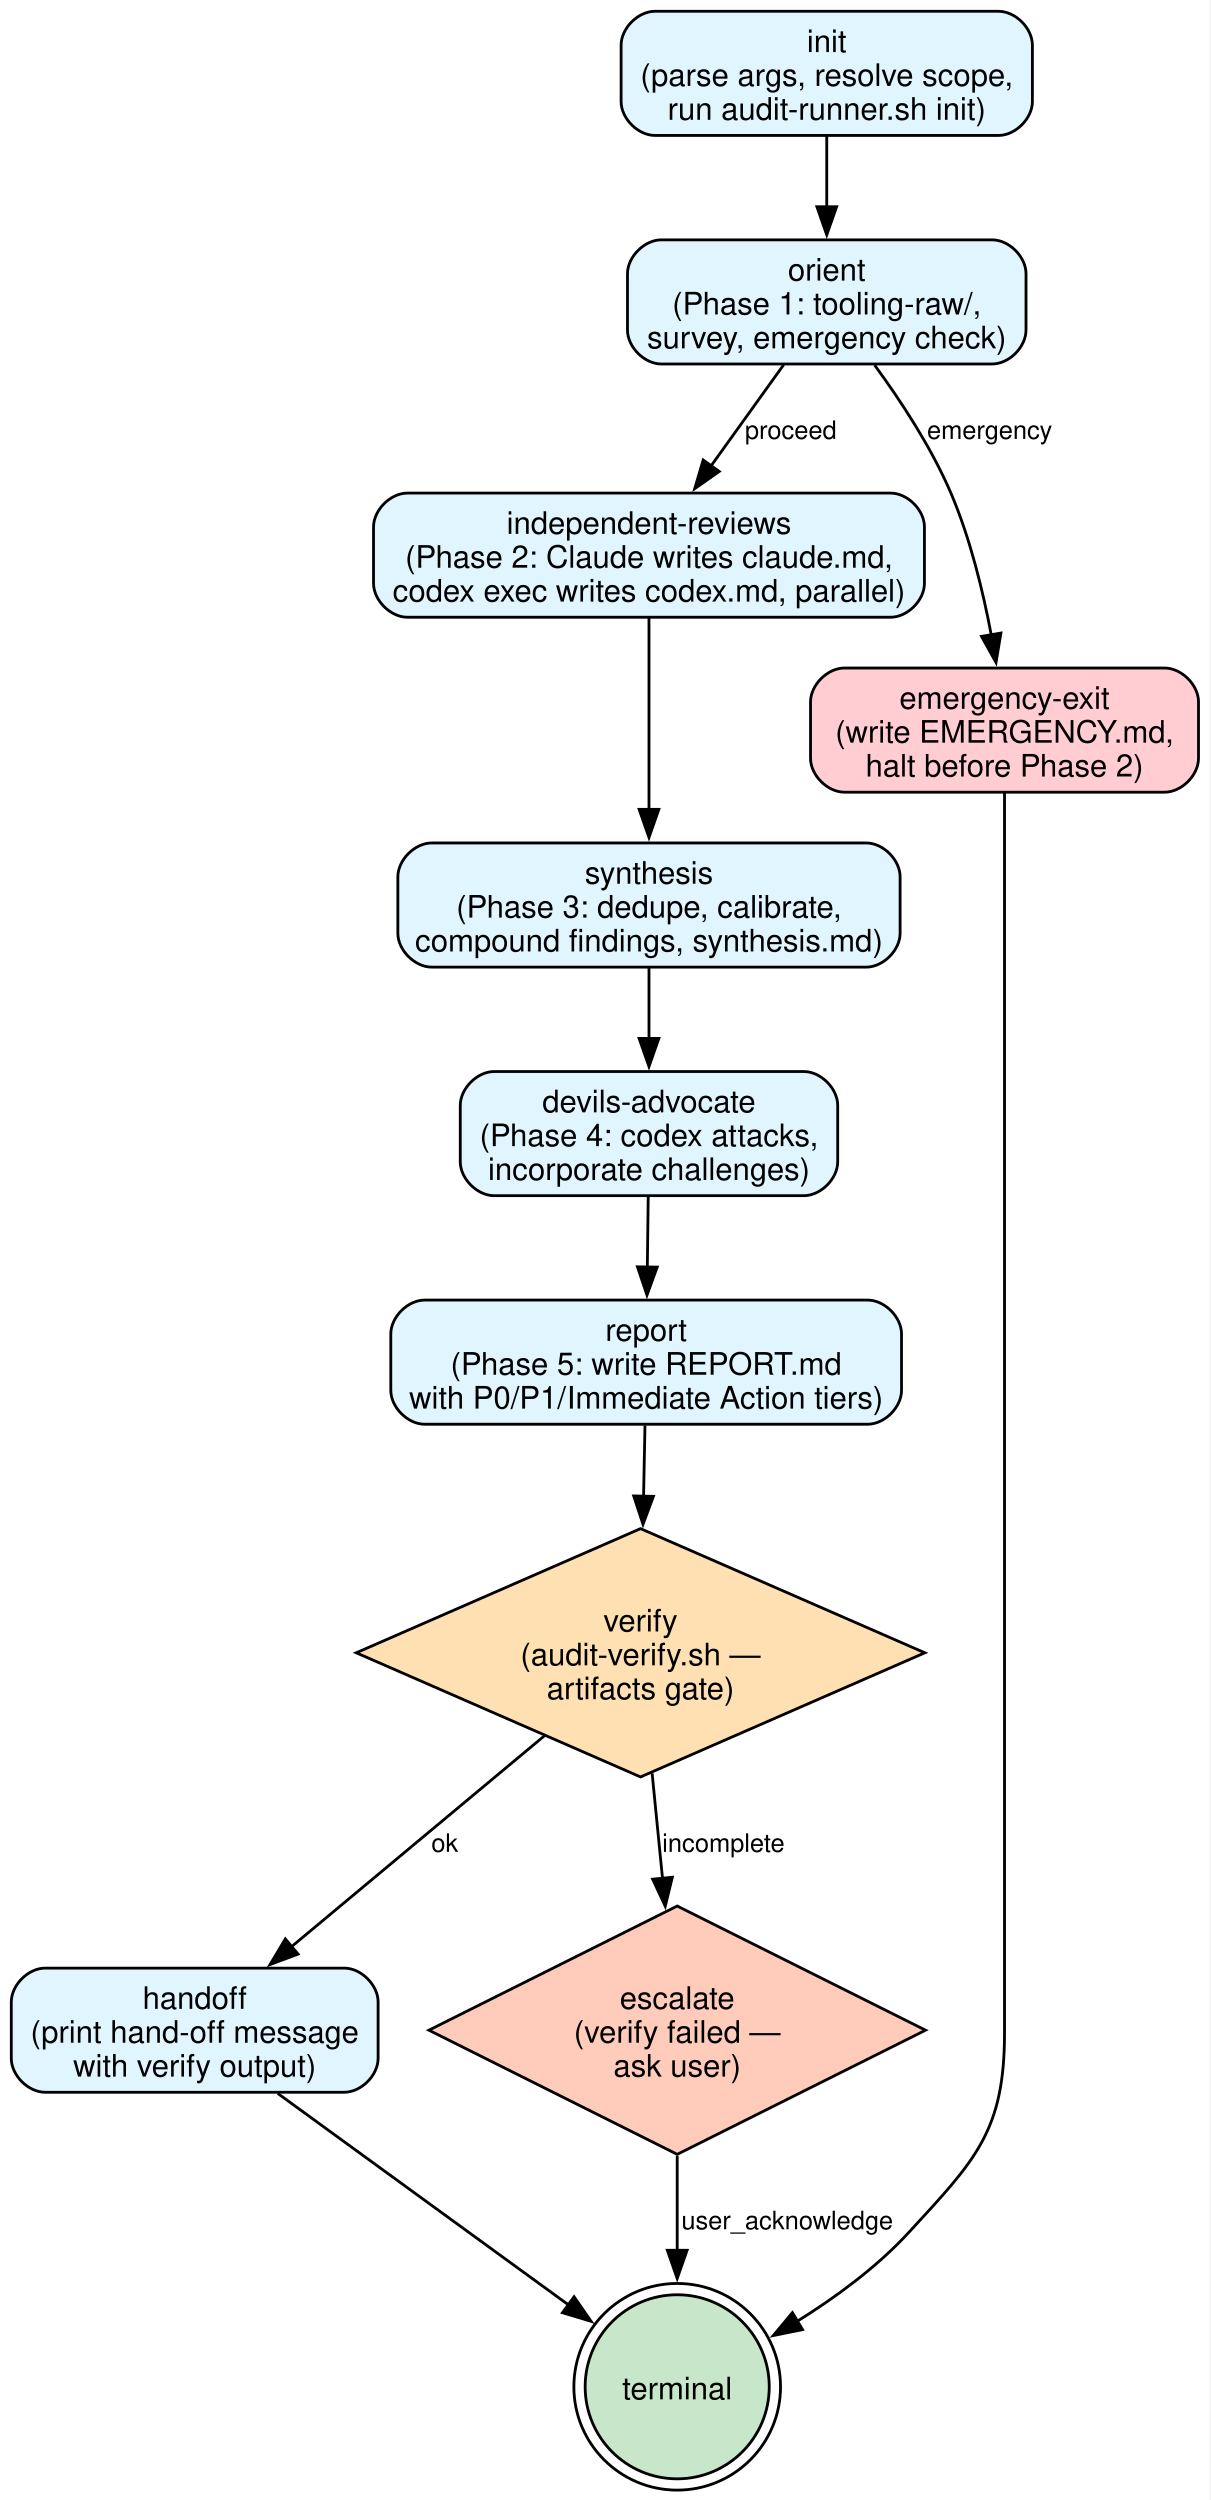
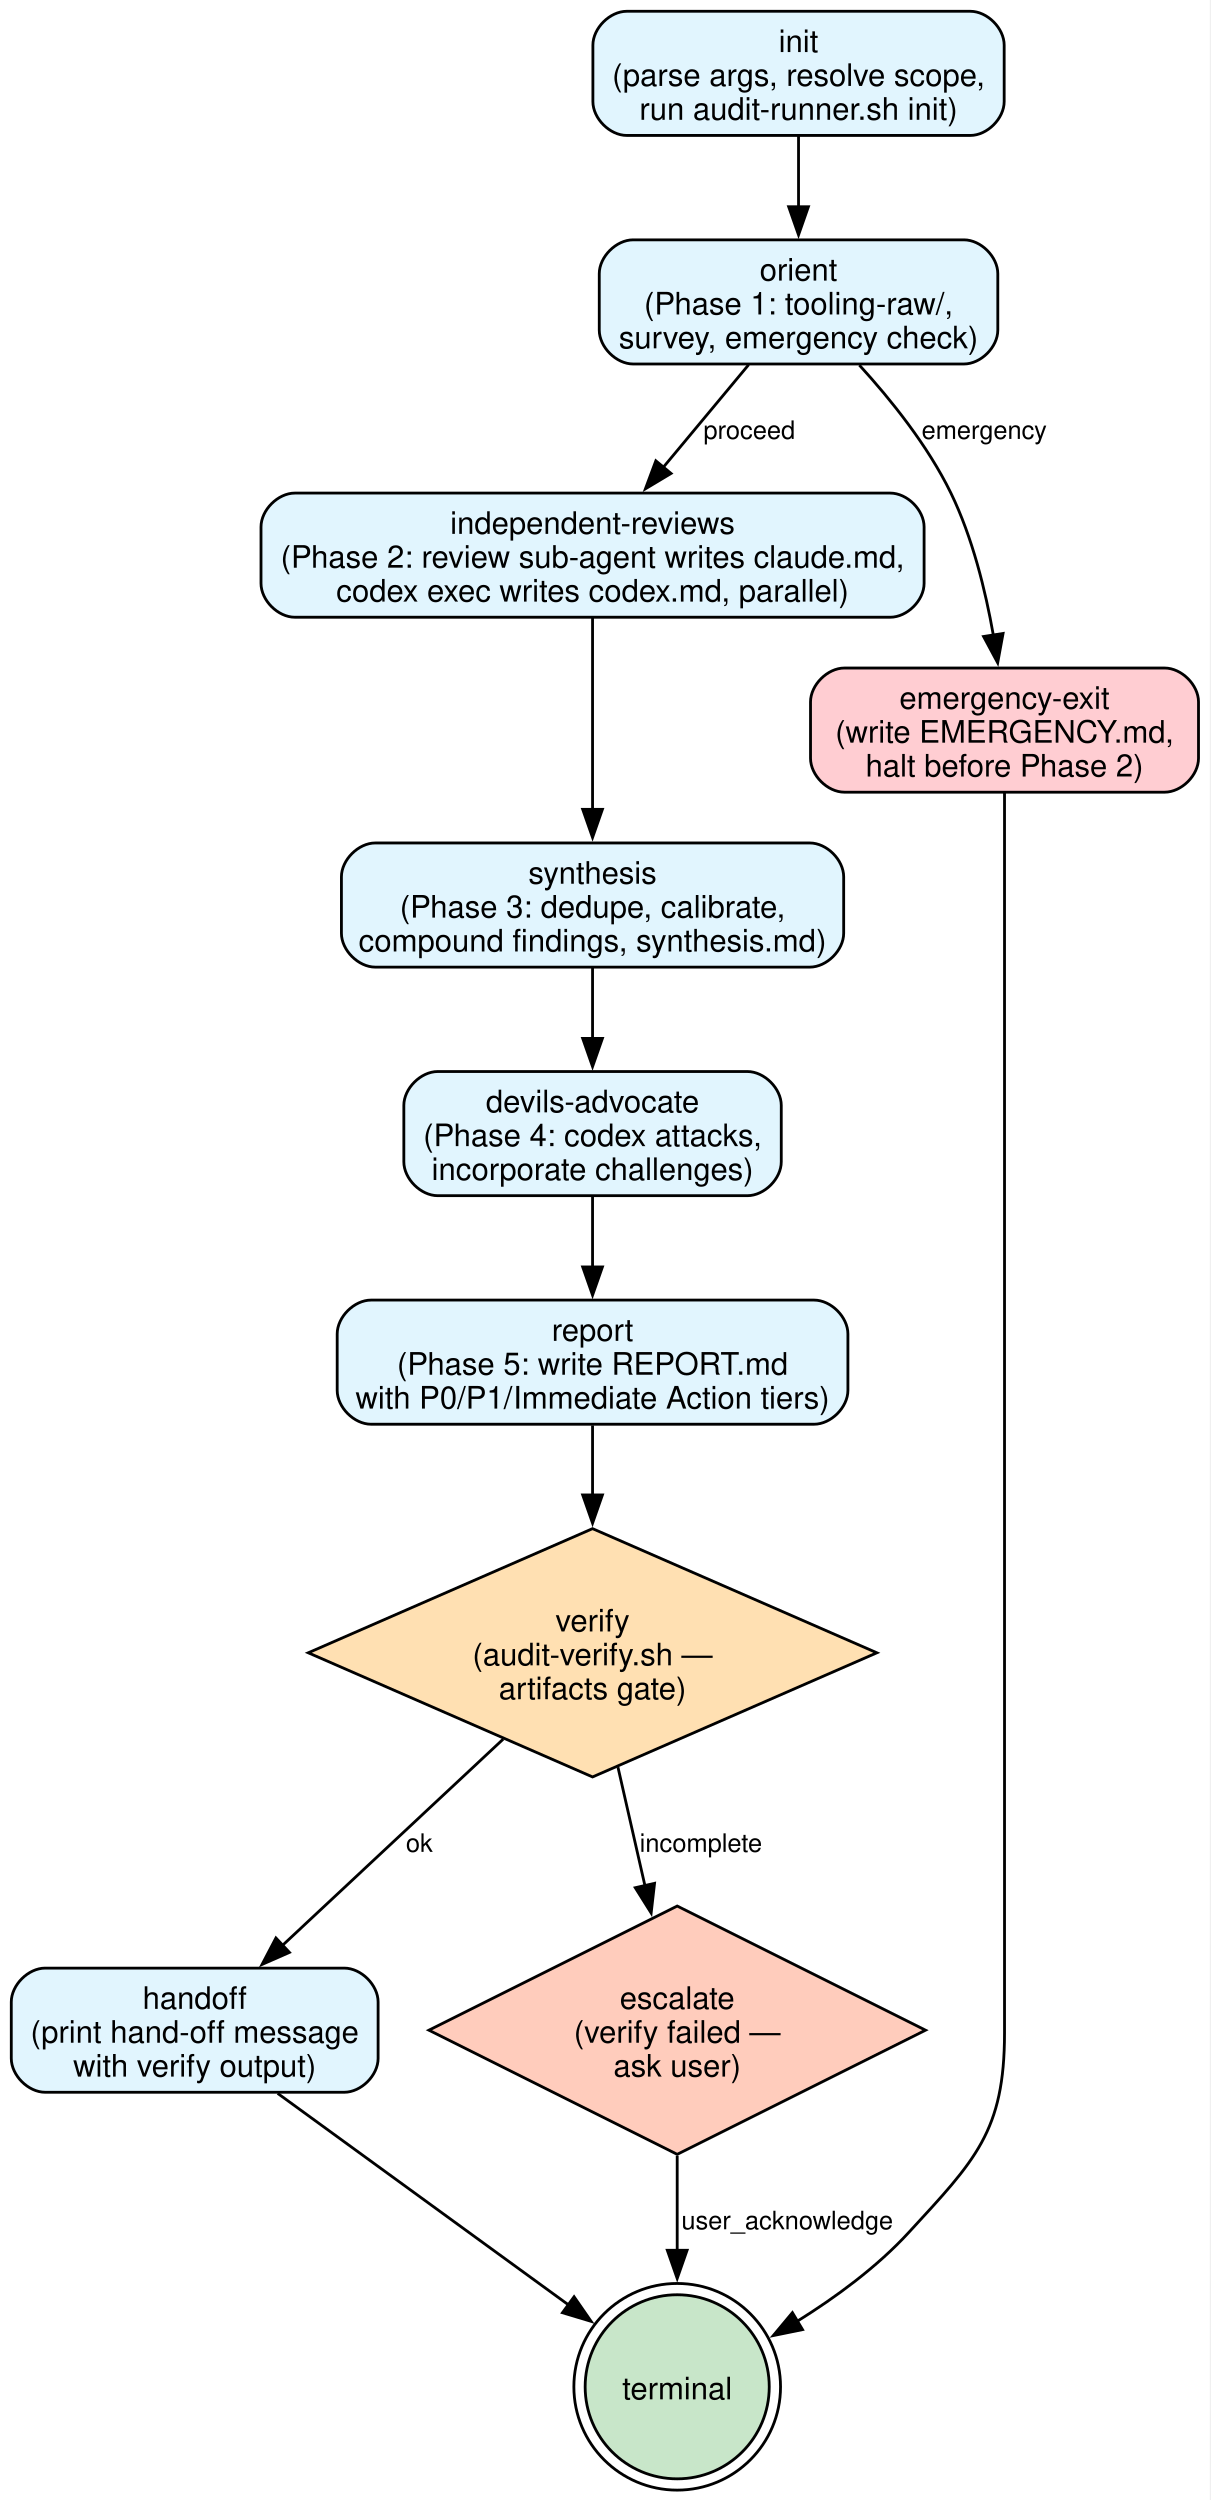
<svg xmlns="http://www.w3.org/2000/svg" width="429pt" height="886pt" viewBox="0.00 0.00 429.00 886.00">
  <g id="graph0" class="graph" transform="scale(1 1) rotate(0) translate(4 882.5)">
    <polygon fill="white" stroke="none" points="-4,4 -4,-882.5 424.75,-882.5 424.75,4 -4,4" />
    <g id="node1" class="node">
-       <path fill="#e1f5fe" stroke="black" d="M349.88,-878.5C349.88,-878.5 228.12,-878.5 228.12,-878.5 222.12,-878.5 216.12,-872.5 216.12,-866.5 216.12,-866.5 216.12,-846.5 216.12,-846.5 216.12,-840.5 222.12,-834.5 228.12,-834.5 228.12,-834.5 349.88,-834.5 349.88,-834.5 355.88,-834.5 361.88,-840.5 361.88,-846.5 361.88,-846.5 361.88,-866.5 361.88,-866.5 361.88,-872.5 355.88,-878.5 349.88,-878.5" />
-       <text xml:space="preserve" text-anchor="middle" x="289" y="-864.05" font-family="Helvetica,sans-Serif" font-size="11.00">init</text>
-       <text xml:space="preserve" text-anchor="middle" x="289" y="-852.05" font-family="Helvetica,sans-Serif" font-size="11.00">(parse args, resolve scope,</text>
-       <text xml:space="preserve" text-anchor="middle" x="289" y="-840.05" font-family="Helvetica,sans-Serif" font-size="11.00">run audit-runner.sh init)</text>
+       <path fill="#e1f5fe" stroke="black" d="M339.88,-878.5C339.88,-878.5 218.12,-878.5 218.12,-878.5 212.12,-878.5 206.12,-872.5 206.12,-866.5 206.12,-866.5 206.12,-846.5 206.12,-846.5 206.12,-840.5 212.12,-834.5 218.12,-834.5 218.12,-834.5 339.88,-834.5 339.88,-834.5 345.88,-834.5 351.88,-840.5 351.88,-846.5 351.88,-846.5 351.88,-866.5 351.88,-866.5 351.88,-872.5 345.88,-878.5 339.88,-878.5" />
+       <text xml:space="preserve" text-anchor="middle" x="279" y="-864.05" font-family="Helvetica,sans-Serif" font-size="11.00">init</text>
+       <text xml:space="preserve" text-anchor="middle" x="279" y="-852.05" font-family="Helvetica,sans-Serif" font-size="11.00">(parse args, resolve scope,</text>
+       <text xml:space="preserve" text-anchor="middle" x="279" y="-840.05" font-family="Helvetica,sans-Serif" font-size="11.00">run audit-runner.sh init)</text>
    </g>
    <g id="node2" class="node">
-       <path fill="#e1f5fe" stroke="black" d="M347.62,-797.5C347.62,-797.5 230.38,-797.5 230.38,-797.5 224.38,-797.5 218.38,-791.5 218.38,-785.5 218.38,-785.5 218.38,-765.5 218.38,-765.5 218.38,-759.5 224.38,-753.5 230.38,-753.5 230.38,-753.5 347.62,-753.5 347.62,-753.5 353.62,-753.5 359.62,-759.5 359.62,-765.5 359.62,-765.5 359.62,-785.5 359.62,-785.5 359.62,-791.5 353.62,-797.5 347.62,-797.5" />
-       <text xml:space="preserve" text-anchor="middle" x="289" y="-783.05" font-family="Helvetica,sans-Serif" font-size="11.00">orient</text>
-       <text xml:space="preserve" text-anchor="middle" x="289" y="-771.05" font-family="Helvetica,sans-Serif" font-size="11.00">(Phase 1: tooling-raw/,</text>
-       <text xml:space="preserve" text-anchor="middle" x="289" y="-759.05" font-family="Helvetica,sans-Serif" font-size="11.00">survey, emergency check)</text>
+       <path fill="#e1f5fe" stroke="black" d="M337.62,-797.5C337.62,-797.5 220.38,-797.5 220.38,-797.5 214.38,-797.5 208.38,-791.5 208.38,-785.5 208.38,-785.5 208.38,-765.5 208.38,-765.5 208.38,-759.5 214.38,-753.5 220.38,-753.5 220.38,-753.5 337.62,-753.5 337.62,-753.5 343.62,-753.5 349.62,-759.5 349.62,-765.5 349.62,-765.5 349.62,-785.5 349.62,-785.5 349.62,-791.5 343.62,-797.5 337.62,-797.5" />
+       <text xml:space="preserve" text-anchor="middle" x="279" y="-783.05" font-family="Helvetica,sans-Serif" font-size="11.00">orient</text>
+       <text xml:space="preserve" text-anchor="middle" x="279" y="-771.05" font-family="Helvetica,sans-Serif" font-size="11.00">(Phase 1: tooling-raw/,</text>
+       <text xml:space="preserve" text-anchor="middle" x="279" y="-759.05" font-family="Helvetica,sans-Serif" font-size="11.00">survey, emergency check)</text>
    </g>
    <g id="edge1" class="edge">
-       <path fill="none" stroke="black" d="M289,-834.32C289,-826.53 289,-817.52 289,-808.96" />
-       <polygon fill="black" stroke="black" points="292.5,-809.24 289,-799.24 285.5,-809.24 292.5,-809.24" />
+       <path fill="none" stroke="black" d="M279,-834.32C279,-826.53 279,-817.52 279,-808.96" />
+       <polygon fill="black" stroke="black" points="282.5,-809.24 279,-799.24 275.5,-809.24 282.5,-809.24" />
    </g>
    <g id="node3" class="node">
-       <path fill="#e1f5fe" stroke="black" d="M311.62,-707.75C311.62,-707.75 140.38,-707.75 140.38,-707.75 134.38,-707.75 128.38,-701.75 128.38,-695.75 128.38,-695.75 128.38,-675.75 128.38,-675.75 128.38,-669.75 134.38,-663.75 140.38,-663.75 140.38,-663.75 311.62,-663.75 311.62,-663.75 317.62,-663.75 323.62,-669.75 323.62,-675.75 323.62,-675.75 323.62,-695.75 323.62,-695.75 323.62,-701.75 317.62,-707.75 311.62,-707.75" />
-       <text xml:space="preserve" text-anchor="middle" x="226" y="-693.3" font-family="Helvetica,sans-Serif" font-size="11.00">independent-reviews</text>
-       <text xml:space="preserve" text-anchor="middle" x="226" y="-681.3" font-family="Helvetica,sans-Serif" font-size="11.00">(Phase 2: Claude writes claude.md,</text>
-       <text xml:space="preserve" text-anchor="middle" x="226" y="-669.3" font-family="Helvetica,sans-Serif" font-size="11.00">codex exec writes codex.md, parallel)</text>
+       <path fill="#e1f5fe" stroke="black" d="M311.5,-707.75C311.5,-707.75 100.5,-707.75 100.5,-707.75 94.5,-707.75 88.5,-701.75 88.5,-695.75 88.5,-695.75 88.5,-675.75 88.5,-675.75 88.5,-669.75 94.5,-663.75 100.5,-663.75 100.5,-663.75 311.5,-663.75 311.5,-663.75 317.5,-663.75 323.5,-669.75 323.5,-675.75 323.5,-675.75 323.5,-695.75 323.5,-695.75 323.5,-701.75 317.5,-707.75 311.5,-707.75" />
+       <text xml:space="preserve" text-anchor="middle" x="206" y="-693.3" font-family="Helvetica,sans-Serif" font-size="11.00">independent-reviews</text>
+       <text xml:space="preserve" text-anchor="middle" x="206" y="-681.3" font-family="Helvetica,sans-Serif" font-size="11.00">(Phase 2: review sub-agent writes claude.md,</text>
+       <text xml:space="preserve" text-anchor="middle" x="206" y="-669.3" font-family="Helvetica,sans-Serif" font-size="11.00">codex exec writes codex.md, parallel)</text>
    </g>
    <g id="edge2" class="edge">
-       <path fill="none" stroke="black" d="M273.75,-753.25C265.99,-742.45 256.42,-729.12 247.89,-717.24" />
-       <polygon fill="black" stroke="black" points="250.89,-715.41 242.21,-709.32 245.2,-719.49 250.89,-715.41" />
-       <text xml:space="preserve" text-anchor="middle" x="276.26" y="-726.95" font-family="Helvetica,sans-Serif" font-size="9.00">proceed</text>
+       <path fill="none" stroke="black" d="M261.33,-753.25C252.25,-742.34 241.03,-728.85 231.07,-716.89" />
+       <polygon fill="black" stroke="black" points="233.82,-714.71 224.73,-709.26 228.43,-719.19 233.82,-714.71" />
+       <text xml:space="preserve" text-anchor="middle" x="261.56" y="-726.95" font-family="Helvetica,sans-Serif" font-size="9.00">proceed</text>
    </g>
    <g id="node7" class="node">
      <path fill="#ffcdd2" stroke="black" d="M408.75,-645.75C408.75,-645.75 295.25,-645.75 295.25,-645.75 289.25,-645.75 283.25,-639.75 283.25,-633.75 283.25,-633.75 283.25,-613.75 283.25,-613.75 283.25,-607.75 289.25,-601.75 295.25,-601.75 295.25,-601.75 408.75,-601.75 408.75,-601.75 414.75,-601.75 420.75,-607.75 420.75,-613.75 420.75,-613.75 420.75,-633.75 420.75,-633.75 420.75,-639.75 414.75,-645.75 408.75,-645.75" />
      <text xml:space="preserve" text-anchor="middle" x="352" y="-631.3" font-family="Helvetica,sans-Serif" font-size="11.00">emergency-exit</text>
      <text xml:space="preserve" text-anchor="middle" x="352" y="-619.3" font-family="Helvetica,sans-Serif" font-size="11.00">(write EMERGENCY.md,</text>
      <text xml:space="preserve" text-anchor="middle" x="352" y="-607.3" font-family="Helvetica,sans-Serif" font-size="11.00">halt before Phase 2)</text>
    </g>
    <g id="edge3" class="edge">
-       <path fill="none" stroke="black" d="M305.98,-753.08C315.19,-740.51 326.07,-723.95 333,-707.75 339.81,-691.82 344.36,-673.09 347.3,-657.46" />
-       <polygon fill="black" stroke="black" points="350.73,-658.15 348.99,-647.7 343.84,-656.96 350.73,-658.15" />
-       <text xml:space="preserve" text-anchor="middle" x="346.73" y="-726.95" font-family="Helvetica,sans-Serif" font-size="9.00">emergency</text>
+       <path fill="none" stroke="black" d="M300.55,-753.11C311.79,-740.81 324.85,-724.5 333,-707.75 340.62,-692.07 345.26,-673.22 348.03,-657.45" />
+       <polygon fill="black" stroke="black" points="351.49,-658.01 349.58,-647.59 344.57,-656.92 351.49,-658.01" />
+       <text xml:space="preserve" text-anchor="middle" x="344.81" y="-726.95" font-family="Helvetica,sans-Serif" font-size="9.00">emergency</text>
    </g>
    <g id="node4" class="node">
-       <path fill="#e1f5fe" stroke="black" d="M303,-583.75C303,-583.75 149,-583.75 149,-583.75 143,-583.75 137,-577.75 137,-571.75 137,-571.75 137,-551.75 137,-551.75 137,-545.75 143,-539.75 149,-539.75 149,-539.75 303,-539.75 303,-539.75 309,-539.75 315,-545.75 315,-551.75 315,-551.75 315,-571.75 315,-571.75 315,-577.75 309,-583.75 303,-583.75" />
-       <text xml:space="preserve" text-anchor="middle" x="226" y="-569.3" font-family="Helvetica,sans-Serif" font-size="11.00">synthesis</text>
-       <text xml:space="preserve" text-anchor="middle" x="226" y="-557.3" font-family="Helvetica,sans-Serif" font-size="11.00">(Phase 3: dedupe, calibrate,</text>
-       <text xml:space="preserve" text-anchor="middle" x="226" y="-545.3" font-family="Helvetica,sans-Serif" font-size="11.00">compound findings, synthesis.md)</text>
+       <path fill="#e1f5fe" stroke="black" d="M283,-583.75C283,-583.75 129,-583.75 129,-583.75 123,-583.75 117,-577.75 117,-571.75 117,-571.75 117,-551.75 117,-551.75 117,-545.75 123,-539.75 129,-539.75 129,-539.75 283,-539.75 283,-539.75 289,-539.75 295,-545.75 295,-551.75 295,-551.75 295,-571.75 295,-571.75 295,-577.75 289,-583.75 283,-583.75" />
+       <text xml:space="preserve" text-anchor="middle" x="206" y="-569.3" font-family="Helvetica,sans-Serif" font-size="11.00">synthesis</text>
+       <text xml:space="preserve" text-anchor="middle" x="206" y="-557.3" font-family="Helvetica,sans-Serif" font-size="11.00">(Phase 3: dedupe, calibrate,</text>
+       <text xml:space="preserve" text-anchor="middle" x="206" y="-545.3" font-family="Helvetica,sans-Serif" font-size="11.00">compound findings, synthesis.md)</text>
    </g>
    <g id="edge5" class="edge">
-       <path fill="none" stroke="black" d="M226,-663.49C226,-644.72 226,-617.04 226,-595.44" />
-       <polygon fill="black" stroke="black" points="229.5,-595.68 226,-585.68 222.5,-595.68 229.5,-595.68" />
+       <path fill="none" stroke="black" d="M206,-663.49C206,-644.72 206,-617.04 206,-595.44" />
+       <polygon fill="black" stroke="black" points="209.5,-595.68 206,-585.68 202.5,-595.68 209.5,-595.68" />
    </g>
    <g id="node5" class="node">
-       <path fill="#e1f5fe" stroke="black" d="M280.88,-502.75C280.88,-502.75 171.12,-502.75 171.12,-502.75 165.12,-502.75 159.12,-496.75 159.12,-490.75 159.12,-490.75 159.12,-470.75 159.12,-470.75 159.12,-464.75 165.12,-458.75 171.12,-458.75 171.12,-458.75 280.88,-458.75 280.88,-458.75 286.88,-458.75 292.88,-464.75 292.88,-470.75 292.88,-470.75 292.88,-490.75 292.88,-490.75 292.88,-496.75 286.88,-502.75 280.88,-502.75" />
-       <text xml:space="preserve" text-anchor="middle" x="226" y="-488.3" font-family="Helvetica,sans-Serif" font-size="11.00">devils-advocate</text>
-       <text xml:space="preserve" text-anchor="middle" x="226" y="-476.3" font-family="Helvetica,sans-Serif" font-size="11.00">(Phase 4: codex attacks,</text>
-       <text xml:space="preserve" text-anchor="middle" x="226" y="-464.3" font-family="Helvetica,sans-Serif" font-size="11.00">incorporate challenges)</text>
+       <path fill="#e1f5fe" stroke="black" d="M260.88,-502.75C260.88,-502.75 151.12,-502.75 151.12,-502.75 145.12,-502.75 139.12,-496.75 139.12,-490.75 139.12,-490.75 139.12,-470.75 139.12,-470.75 139.12,-464.75 145.12,-458.75 151.12,-458.75 151.12,-458.75 260.88,-458.75 260.88,-458.75 266.88,-458.75 272.88,-464.75 272.88,-470.75 272.88,-470.75 272.88,-490.75 272.88,-490.75 272.88,-496.75 266.88,-502.75 260.88,-502.75" />
+       <text xml:space="preserve" text-anchor="middle" x="206" y="-488.3" font-family="Helvetica,sans-Serif" font-size="11.00">devils-advocate</text>
+       <text xml:space="preserve" text-anchor="middle" x="206" y="-476.3" font-family="Helvetica,sans-Serif" font-size="11.00">(Phase 4: codex attacks,</text>
+       <text xml:space="preserve" text-anchor="middle" x="206" y="-464.3" font-family="Helvetica,sans-Serif" font-size="11.00">incorporate challenges)</text>
    </g>
    <g id="edge6" class="edge">
-       <path fill="none" stroke="black" d="M226,-539.57C226,-531.78 226,-522.77 226,-514.21" />
-       <polygon fill="black" stroke="black" points="229.5,-514.49 226,-504.49 222.5,-514.49 229.5,-514.49" />
+       <path fill="none" stroke="black" d="M206,-539.57C206,-531.78 206,-522.77 206,-514.21" />
+       <polygon fill="black" stroke="black" points="209.5,-514.49 206,-504.49 202.5,-514.49 209.5,-514.49" />
    </g>
    <g id="node6" class="node">
-       <path fill="#e1f5fe" stroke="black" d="M303.5,-421.75C303.5,-421.75 146.5,-421.75 146.5,-421.75 140.5,-421.75 134.5,-415.75 134.5,-409.75 134.5,-409.75 134.5,-389.75 134.5,-389.75 134.5,-383.75 140.5,-377.75 146.5,-377.75 146.5,-377.75 303.5,-377.75 303.5,-377.75 309.5,-377.75 315.5,-383.75 315.5,-389.75 315.5,-389.75 315.5,-409.75 315.5,-409.75 315.5,-415.75 309.5,-421.75 303.5,-421.75" />
-       <text xml:space="preserve" text-anchor="middle" x="225" y="-407.3" font-family="Helvetica,sans-Serif" font-size="11.00">report</text>
-       <text xml:space="preserve" text-anchor="middle" x="225" y="-395.3" font-family="Helvetica,sans-Serif" font-size="11.00">(Phase 5: write REPORT.md</text>
-       <text xml:space="preserve" text-anchor="middle" x="225" y="-383.3" font-family="Helvetica,sans-Serif" font-size="11.00">with P0/P1/Immediate Action tiers)</text>
+       <path fill="#e1f5fe" stroke="black" d="M284.5,-421.75C284.5,-421.75 127.5,-421.75 127.5,-421.75 121.5,-421.75 115.5,-415.75 115.5,-409.75 115.5,-409.75 115.5,-389.75 115.5,-389.75 115.5,-383.75 121.5,-377.75 127.5,-377.75 127.5,-377.75 284.5,-377.75 284.5,-377.75 290.5,-377.75 296.5,-383.75 296.5,-389.75 296.5,-389.75 296.5,-409.75 296.5,-409.75 296.5,-415.75 290.5,-421.75 284.5,-421.75" />
+       <text xml:space="preserve" text-anchor="middle" x="206" y="-407.3" font-family="Helvetica,sans-Serif" font-size="11.00">report</text>
+       <text xml:space="preserve" text-anchor="middle" x="206" y="-395.3" font-family="Helvetica,sans-Serif" font-size="11.00">(Phase 5: write REPORT.md</text>
+       <text xml:space="preserve" text-anchor="middle" x="206" y="-383.3" font-family="Helvetica,sans-Serif" font-size="11.00">with P0/P1/Immediate Action tiers)</text>
    </g>
    <g id="edge7" class="edge">
-       <path fill="none" stroke="black" d="M225.73,-458.57C225.63,-450.78 225.52,-441.77 225.41,-433.21" />
-       <polygon fill="black" stroke="black" points="228.91,-433.44 225.29,-423.49 221.91,-433.53 228.91,-433.44" />
+       <path fill="none" stroke="black" d="M206,-458.57C206,-450.78 206,-441.77 206,-433.21" />
+       <polygon fill="black" stroke="black" points="209.5,-433.49 206,-423.49 202.5,-433.49 209.5,-433.49" />
    </g>
    <g id="node9" class="node">
-       <polygon fill="#ffe0b2" stroke="black" points="223,-340.75 122.25,-296.75 223,-252.75 323.75,-296.75 223,-340.75" />
-       <text xml:space="preserve" text-anchor="middle" x="223" y="-304.3" font-family="Helvetica,sans-Serif" font-size="11.00">verify</text>
-       <text xml:space="preserve" text-anchor="middle" x="223" y="-292.3" font-family="Helvetica,sans-Serif" font-size="11.00">(audit-verify.sh —</text>
-       <text xml:space="preserve" text-anchor="middle" x="223" y="-280.3" font-family="Helvetica,sans-Serif" font-size="11.00">artifacts gate)</text>
+       <polygon fill="#ffe0b2" stroke="black" points="206,-340.75 105.25,-296.75 206,-252.75 306.75,-296.75 206,-340.75" />
+       <text xml:space="preserve" text-anchor="middle" x="206" y="-304.3" font-family="Helvetica,sans-Serif" font-size="11.00">verify</text>
+       <text xml:space="preserve" text-anchor="middle" x="206" y="-292.3" font-family="Helvetica,sans-Serif" font-size="11.00">(audit-verify.sh —</text>
+       <text xml:space="preserve" text-anchor="middle" x="206" y="-280.3" font-family="Helvetica,sans-Serif" font-size="11.00">artifacts gate)</text>
    </g>
    <g id="edge8" class="edge">
-       <path fill="none" stroke="black" d="M224.58,-377.33C224.43,-369.83 224.25,-361.05 224.08,-352.1" />
-       <polygon fill="black" stroke="black" points="227.58,-352.2 223.88,-342.27 220.58,-352.34 227.58,-352.2" />
+       <path fill="none" stroke="black" d="M206,-377.33C206,-370 206,-361.43 206,-352.68" />
+       <polygon fill="black" stroke="black" points="209.5,-352.69 206,-342.69 202.5,-352.69 209.5,-352.69" />
    </g>
    <g id="node11" class="node">
      <ellipse fill="#c8e6c9" stroke="black" cx="236" cy="-36.62" rx="32.62" ry="32.62" />
      <ellipse fill="none" stroke="black" cx="236" cy="-36.62" rx="36.62" ry="36.62" />
      <text xml:space="preserve" text-anchor="middle" x="236" y="-32.17" font-family="Helvetica,sans-Serif" font-size="11.00">terminal</text>
    </g>
    <g id="edge4" class="edge">
      <path fill="none" stroke="black" d="M352,-601.46C352,-581.03 352,-549.27 352,-521.75 352,-521.75 352,-521.75 352,-162 352,-127.11 341.62,-116.92 318,-91.25 306.79,-79.06 292.24,-68.38 278.52,-59.83" />
      <polygon fill="black" stroke="black" points="280.42,-56.89 270.04,-54.77 276.83,-62.9 280.42,-56.89" />
    </g>
    <g id="node8" class="node">
      <path fill="#e1f5fe" stroke="black" d="M118,-185C118,-185 12,-185 12,-185 6,-185 0,-179 0,-173 0,-173 0,-153 0,-153 0,-147 6,-141 12,-141 12,-141 118,-141 118,-141 124,-141 130,-147 130,-153 130,-153 130,-173 130,-173 130,-179 124,-185 118,-185" />
      <text xml:space="preserve" text-anchor="middle" x="65" y="-170.55" font-family="Helvetica,sans-Serif" font-size="11.00">handoff</text>
      <text xml:space="preserve" text-anchor="middle" x="65" y="-158.55" font-family="Helvetica,sans-Serif" font-size="11.00">(print hand-off message</text>
      <text xml:space="preserve" text-anchor="middle" x="65" y="-146.55" font-family="Helvetica,sans-Serif" font-size="11.00">with verify output)</text>
    </g>
    <g id="edge12" class="edge">
      <path fill="none" stroke="black" d="M94.4,-140.61C122.87,-119.91 166.2,-88.39 197.43,-65.68" />
      <polygon fill="black" stroke="black" points="199.45,-68.53 205.48,-59.82 195.33,-62.87 199.45,-68.53" />
    </g>
    <g id="edge9" class="edge">
-       <path fill="none" stroke="black" d="M189.11,-267.48C162.55,-245.34 125.76,-214.66 99.14,-192.46" />
-       <polygon fill="black" stroke="black" points="101.62,-189.97 91.69,-186.25 97.13,-195.35 101.62,-189.97" />
-       <text xml:space="preserve" text-anchor="middle" x="153.61" y="-226.2" font-family="Helvetica,sans-Serif" font-size="9.00">ok</text>
+       <path fill="none" stroke="black" d="M174.36,-266.18C150.93,-244.29 119.17,-214.61 95.92,-192.88" />
+       <polygon fill="black" stroke="black" points="98.57,-190.57 88.87,-186.3 93.79,-195.68 98.57,-190.57" />
+       <text xml:space="preserve" text-anchor="middle" x="144.6" y="-226.2" font-family="Helvetica,sans-Serif" font-size="9.00">ok</text>
    </g>
    <g id="node10" class="node">
      <polygon fill="#ffccbc" stroke="black" points="236,-207 148,-163 236,-119 324,-163 236,-207" />
      <text xml:space="preserve" text-anchor="middle" x="236" y="-170.55" font-family="Helvetica,sans-Serif" font-size="11.00">escalate</text>
      <text xml:space="preserve" text-anchor="middle" x="236" y="-158.55" font-family="Helvetica,sans-Serif" font-size="11.00">(verify failed —</text>
      <text xml:space="preserve" text-anchor="middle" x="236" y="-146.55" font-family="Helvetica,sans-Serif" font-size="11.00">ask user)</text>
    </g>
    <g id="edge10" class="edge">
-       <path fill="none" stroke="black" d="M227.11,-254.06C228.29,-242.17 229.58,-229.06 230.81,-216.61" />
-       <polygon fill="black" stroke="black" points="234.27,-217.21 231.76,-206.92 227.3,-216.52 234.27,-217.21" />
-       <text xml:space="preserve" text-anchor="middle" x="252.39" y="-226.2" font-family="Helvetica,sans-Serif" font-size="9.00">incomplete</text>
+       <path fill="none" stroke="black" d="M215,-256.22C218.02,-242.94 221.44,-227.95 224.62,-213.98" />
+       <polygon fill="black" stroke="black" points="227.97,-215.05 226.77,-204.52 221.14,-213.49 227.97,-215.05" />
+       <text xml:space="preserve" text-anchor="middle" x="244.4" y="-226.2" font-family="Helvetica,sans-Serif" font-size="9.00">incomplete</text>
    </g>
    <g id="edge11" class="edge">
      <path fill="none" stroke="black" d="M236,-118.5C236,-107.58 236,-95.81 236,-84.73" />
      <polygon fill="black" stroke="black" points="239.5,-85 236,-75 232.5,-85 239.5,-85" />
      <text xml:space="preserve" text-anchor="middle" x="275" y="-92.45" font-family="Helvetica,sans-Serif" font-size="9.00">user_acknowledge</text>
    </g>
  </g>
</svg>
